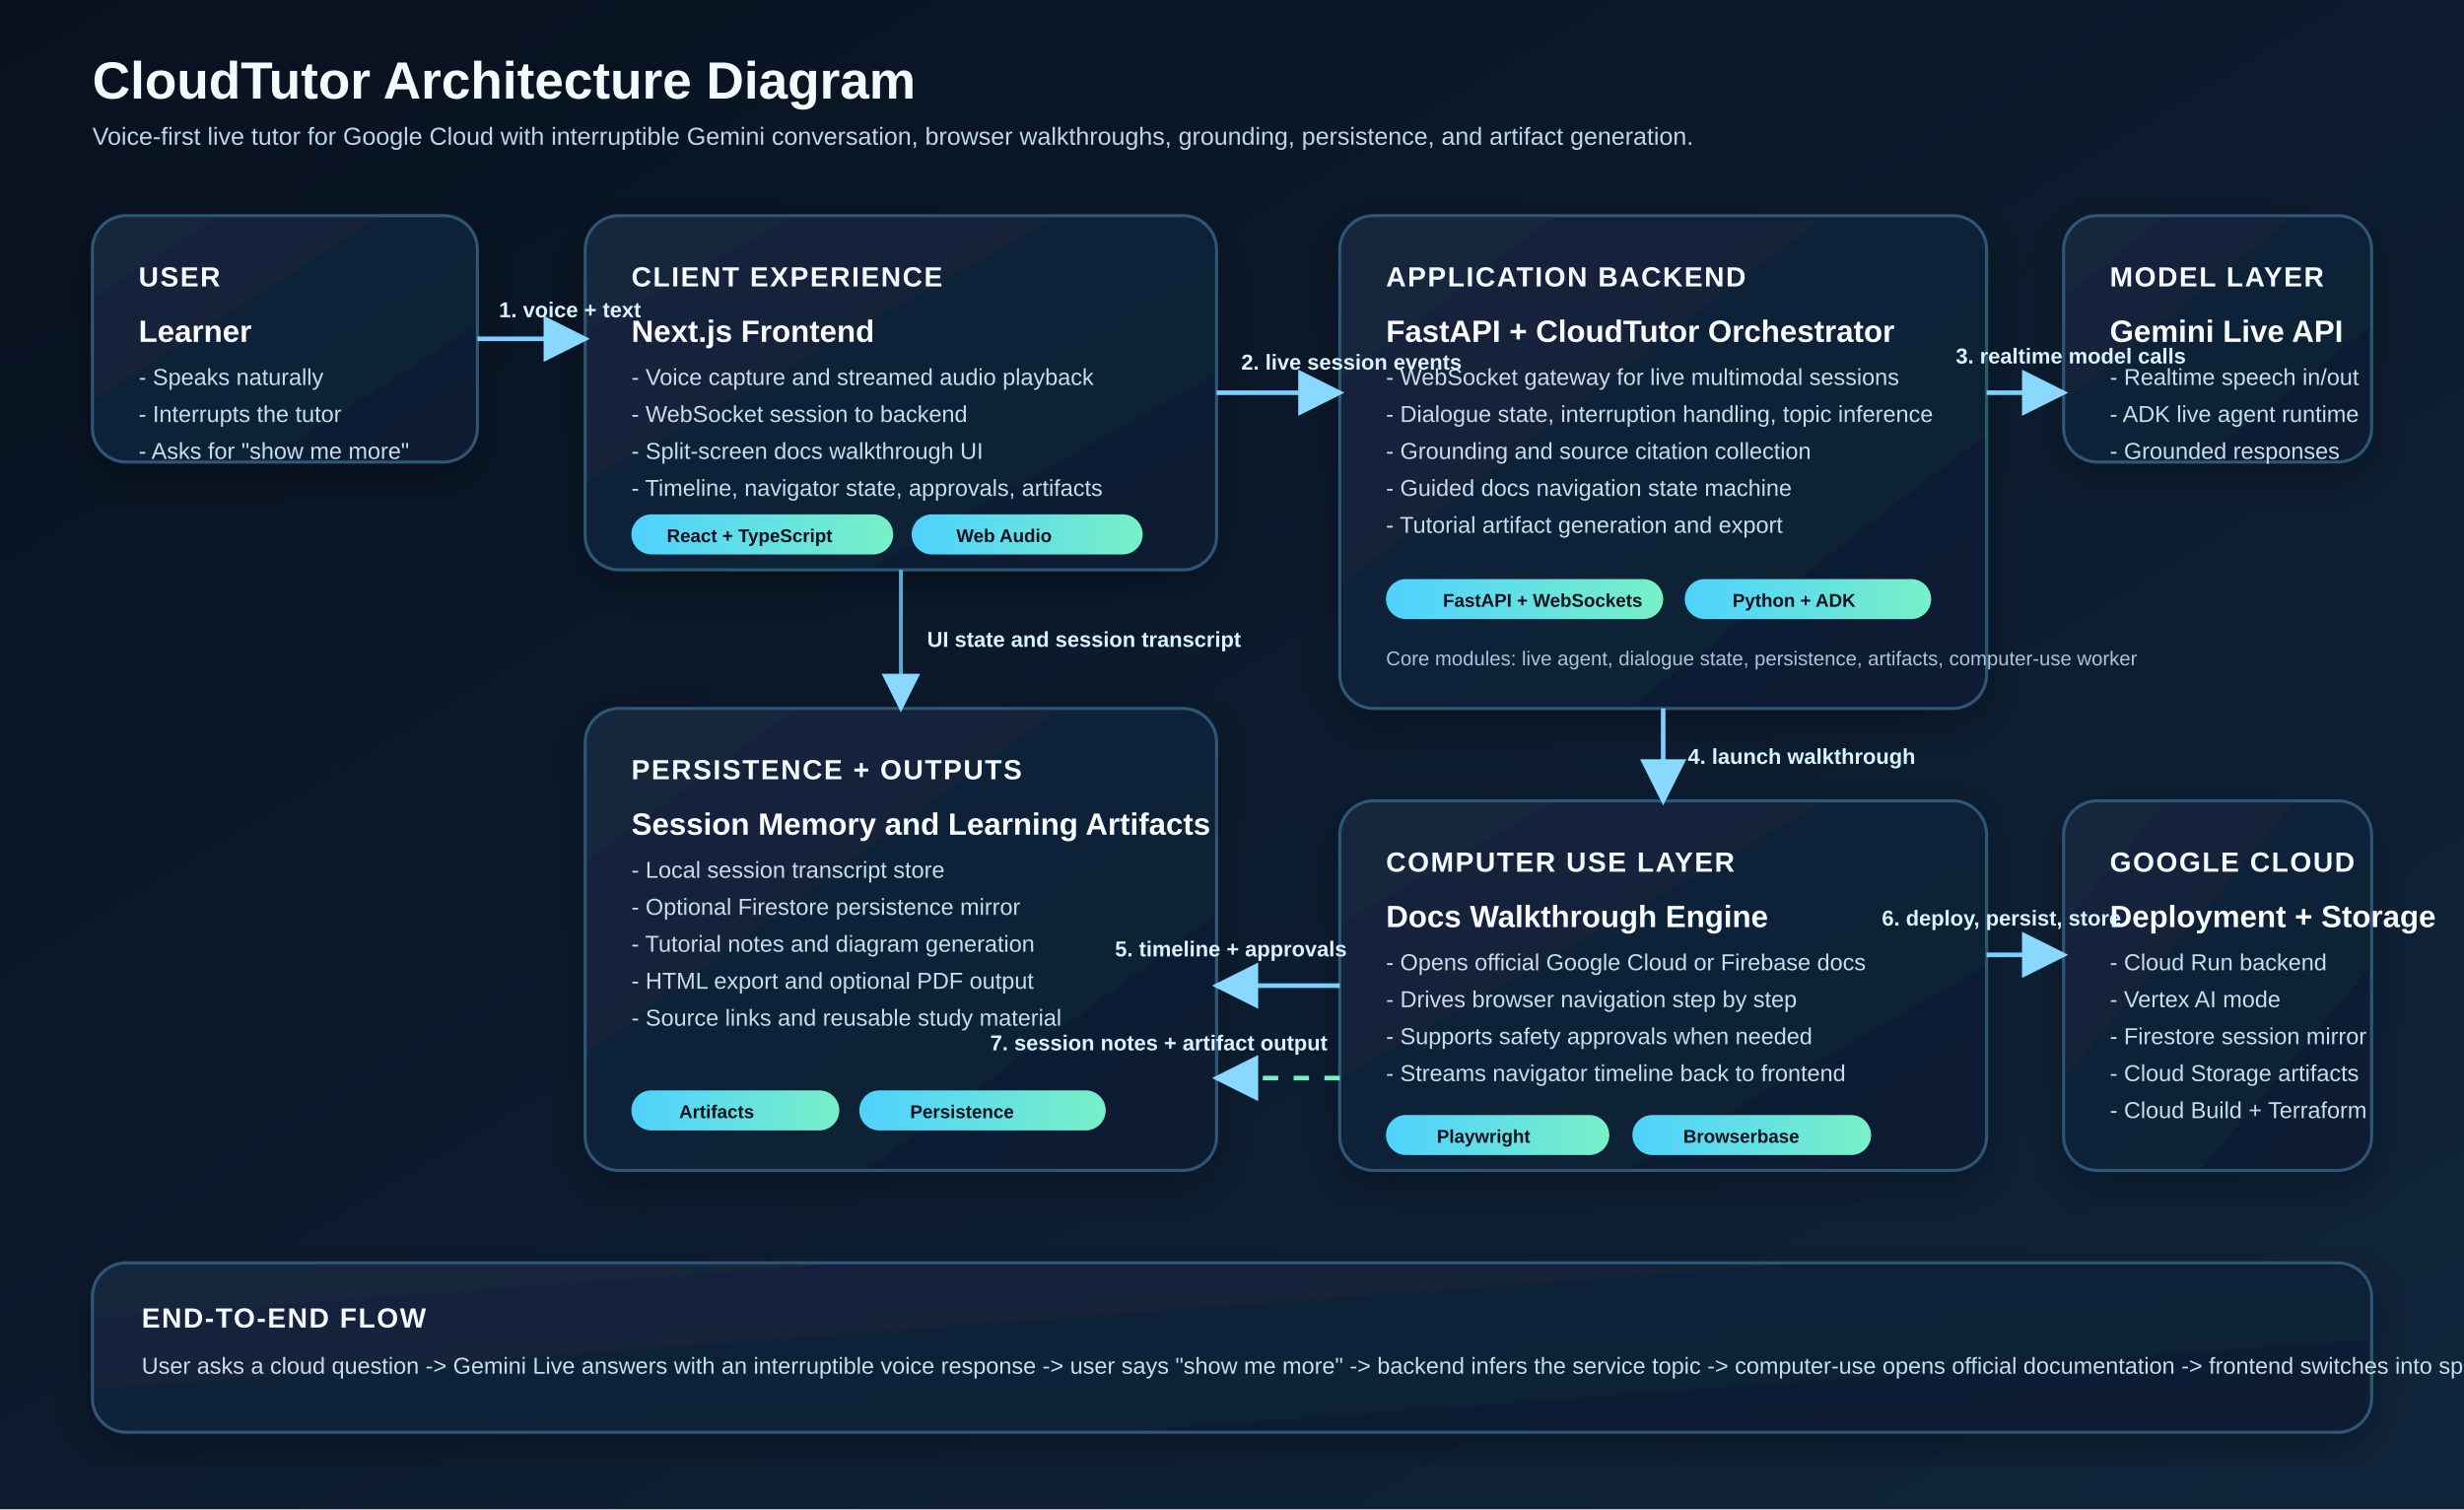
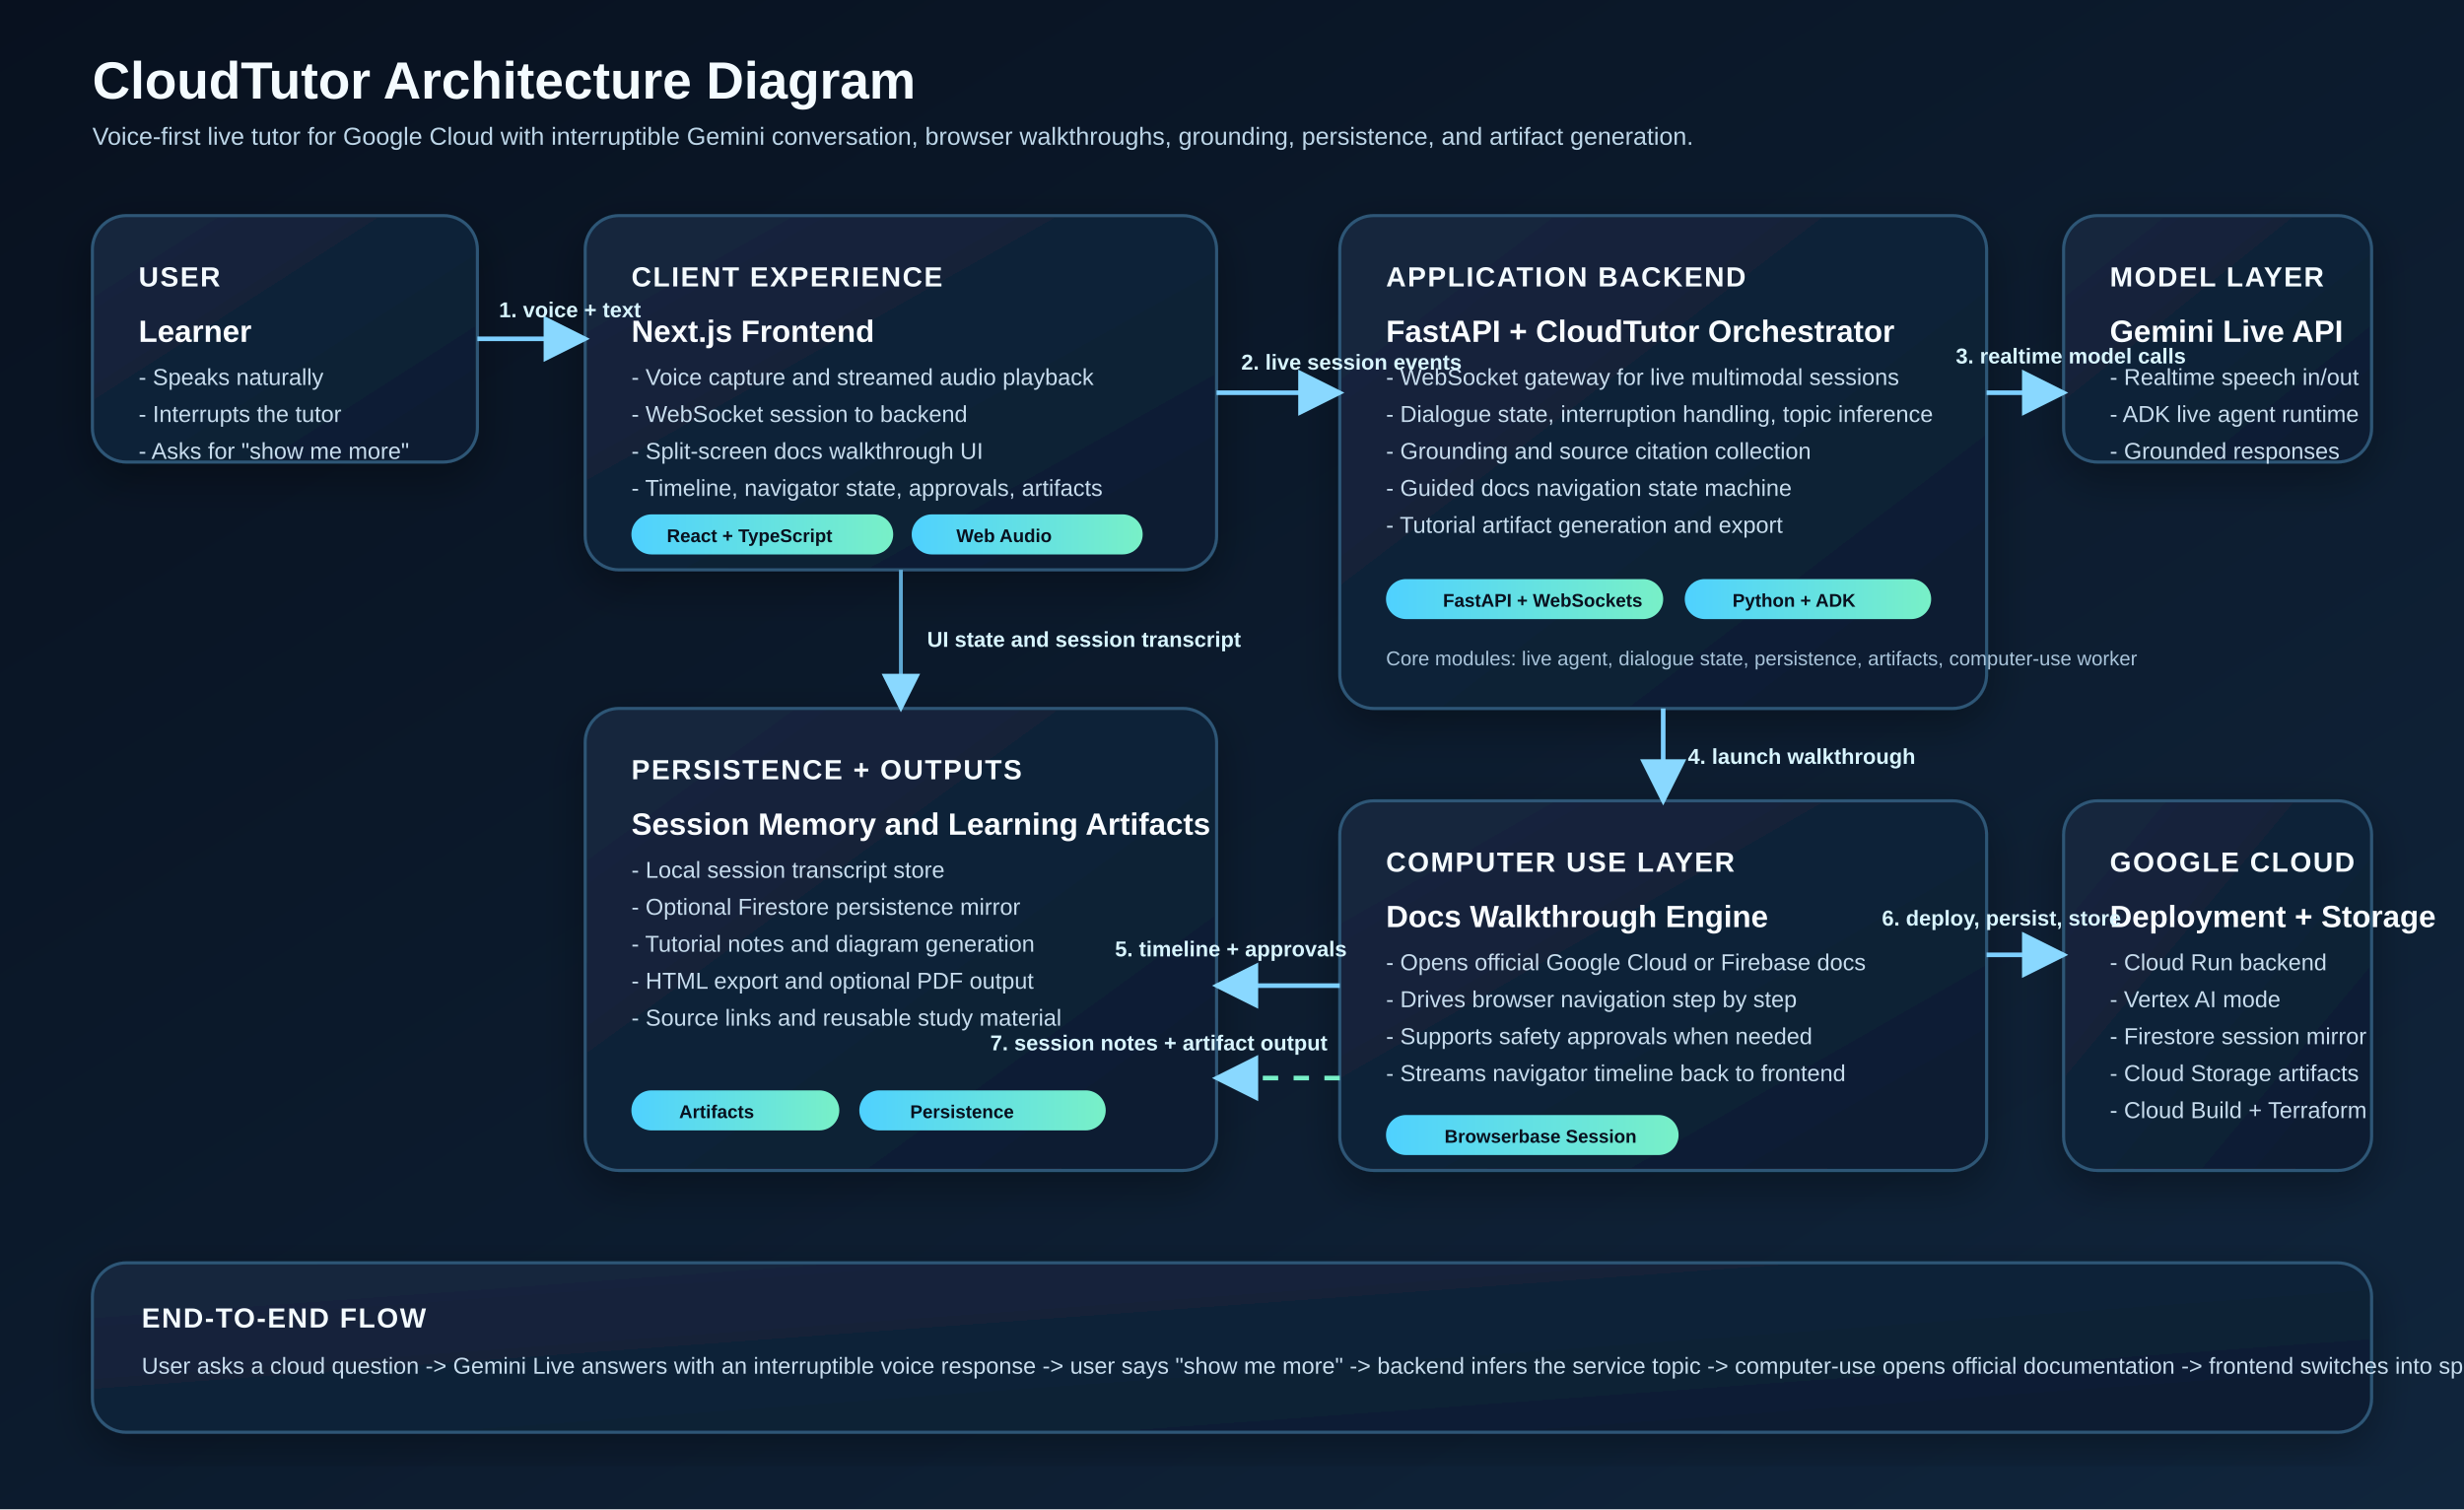
<svg xmlns="http://www.w3.org/2000/svg" width="1600" height="980" viewBox="0 0 1600 980" role="img" aria-labelledby="title desc">
  <defs>
    <linearGradient id="bg" x1="0" y1="0" x2="1" y2="1">
      <stop offset="0%" stop-color="#08111f" />
      <stop offset="100%" stop-color="#10253c" />
    </linearGradient>
    <linearGradient id="panel" x1="0" y1="0" x2="1" y2="1">
      <stop offset="0%" stop-color="#13263e" />
      <stop offset="100%" stop-color="#0f1d31" />
    </linearGradient>
    <linearGradient id="accent" x1="0" y1="0" x2="1" y2="0">
      <stop offset="0%" stop-color="#4fd1ff" />
      <stop offset="100%" stop-color="#78f0c7" />
    </linearGradient>
    <filter id="shadow" x="-20%" y="-20%" width="140%" height="140%">
      <feDropShadow dx="0" dy="10" stdDeviation="14" flood-color="#000000" flood-opacity="0.32" />
    </filter>
    <marker id="arrow" markerWidth="10" markerHeight="10" refX="9" refY="5" orient="auto-start-reverse">
      <path d="M 0 0 L 10 5 L 0 10 z" fill="#89d8ff" />
    </marker>
    <style>
      .title { font: 700 34px Arial, sans-serif; fill: #f4fbff; }
      .subtitle { font: 400 16px Arial, sans-serif; fill: #bdd6e8; }
      .section { font: 700 18px Arial, sans-serif; fill: #f4fbff; letter-spacing: 1px; }
      .label { font: 700 20px Arial, sans-serif; fill: #f9fcff; }
      .body { font: 400 15px Arial, sans-serif; fill: #c7dced; }
      .small { font: 400 13px Arial, sans-serif; fill: #a9c4da; }
      .chip { font: 700 12px Arial, sans-serif; fill: #08111f; }
      .flow { font: 700 14px Arial, sans-serif; fill: #d8f5ff; }
      .box { fill: url(#panel); stroke: #2d5676; stroke-width: 2; rx: 22; ry: 22; filter: url(#shadow); }
      .soft { fill: none; stroke: #7dcfff; stroke-width: 3; marker-end: url(#arrow); }
      .dashed { fill: none; stroke: #78f0c7; stroke-width: 3; stroke-dasharray: 10 10; marker-end: url(#arrow); }
      .thin { fill: none; stroke: #5fa8d3; stroke-width: 2.5; marker-end: url(#arrow); }
    </style>
  </defs>
  <rect width="1600" height="980" fill="url(#bg)" />
  <text x="60" y="64" class="title">CloudTutor Architecture Diagram</text>
  <text x="60" y="94" class="subtitle">Voice-first live tutor for Google Cloud with interruptible Gemini conversation, browser walkthroughs, grounding, persistence, and artifact generation.</text>
  <rect x="60" y="140" width="250" height="160" class="box" />
  <text x="90" y="186" class="section">USER</text>
  <text x="90" y="222" class="label">Learner</text>
  <text x="90" y="250" class="body">- Speaks naturally</text>
  <text x="90" y="274" class="body">- Interrupts the tutor</text>
  <text x="90" y="298" class="body">- Asks for "show me more"</text>
  <rect x="380" y="140" width="410" height="230" class="box" />
  <text x="410" y="186" class="section">CLIENT EXPERIENCE</text>
  <text x="410" y="222" class="label">Next.js Frontend</text>
  <text x="410" y="250" class="body">- Voice capture and streamed audio playback</text>
  <text x="410" y="274" class="body">- WebSocket session to backend</text>
  <text x="410" y="298" class="body">- Split-screen docs walkthrough UI</text>
  <text x="410" y="322" class="body">- Timeline, navigator state, approvals, artifacts</text>
  <rect x="410" y="334" width="170" height="26" rx="13" fill="url(#accent)" />
  <text x="433" y="352" class="chip">React + TypeScript</text>
  <rect x="592" y="334" width="150" height="26" rx="13" fill="url(#accent)" />
  <text x="621" y="352" class="chip">Web Audio</text>
  <rect x="870" y="140" width="420" height="320" class="box" />
  <text x="900" y="186" class="section">APPLICATION BACKEND</text>
  <text x="900" y="222" class="label">FastAPI + CloudTutor Orchestrator</text>
  <text x="900" y="250" class="body">- WebSocket gateway for live multimodal sessions</text>
  <text x="900" y="274" class="body">- Dialogue state, interruption handling, topic inference</text>
  <text x="900" y="298" class="body">- Grounding and source citation collection</text>
  <text x="900" y="322" class="body">- Guided docs navigation state machine</text>
  <text x="900" y="346" class="body">- Tutorial artifact generation and export</text>
  <rect x="900" y="376" width="180" height="26" rx="13" fill="url(#accent)" />
  <text x="937" y="394" class="chip">FastAPI + WebSockets</text>
  <rect x="1094" y="376" width="160" height="26" rx="13" fill="url(#accent)" />
  <text x="1125" y="394" class="chip">Python + ADK</text>
  <text x="900" y="432" class="small">Core modules: live agent, dialogue state, persistence, artifacts, computer-use worker</text>
  <rect x="1340" y="140" width="200" height="160" class="box" />
  <text x="1370" y="186" class="section">MODEL LAYER</text>
  <text x="1370" y="222" class="label">Gemini Live API</text>
  <text x="1370" y="250" class="body">- Realtime speech in/out</text>
  <text x="1370" y="274" class="body">- ADK live agent runtime</text>
  <text x="1370" y="298" class="body">- Grounded responses</text>
  <rect x="870" y="520" width="420" height="240" class="box" />
  <text x="900" y="566" class="section">COMPUTER USE LAYER</text>
  <text x="900" y="602" class="label">Docs Walkthrough Engine</text>
  <text x="900" y="630" class="body">- Opens official Google Cloud or Firebase docs</text>
  <text x="900" y="654" class="body">- Drives browser navigation step by step</text>
  <text x="900" y="678" class="body">- Supports safety approvals when needed</text>
  <text x="900" y="702" class="body">- Streams navigator timeline back to frontend</text>
-   <rect x="900" y="724" width="145" height="26" rx="13" fill="url(#accent)" />
-   <text x="933" y="742" class="chip">Playwright</text>
-   <rect x="1060" y="724" width="155" height="26" rx="13" fill="url(#accent)" />
-   <text x="1093" y="742" class="chip">Browserbase</text>
+   <rect x="900" y="724" width="190" height="26" rx="13" fill="url(#accent)" />
+   <text x="938" y="742" class="chip">Browserbase Session</text>
  <rect x="1340" y="520" width="200" height="240" class="box" />
  <text x="1370" y="566" class="section">GOOGLE CLOUD</text>
  <text x="1370" y="602" class="label">Deployment + Storage</text>
  <text x="1370" y="630" class="body">- Cloud Run backend</text>
  <text x="1370" y="654" class="body">- Vertex AI mode</text>
  <text x="1370" y="678" class="body">- Firestore session mirror</text>
  <text x="1370" y="702" class="body">- Cloud Storage artifacts</text>
  <text x="1370" y="726" class="body">- Cloud Build + Terraform</text>
  <rect x="380" y="460" width="410" height="300" class="box" />
  <text x="410" y="506" class="section">PERSISTENCE + OUTPUTS</text>
  <text x="410" y="542" class="label">Session Memory and Learning Artifacts</text>
  <text x="410" y="570" class="body">- Local session transcript store</text>
  <text x="410" y="594" class="body">- Optional Firestore persistence mirror</text>
  <text x="410" y="618" class="body">- Tutorial notes and diagram generation</text>
  <text x="410" y="642" class="body">- HTML export and optional PDF output</text>
  <text x="410" y="666" class="body">- Source links and reusable study material</text>
  <rect x="410" y="708" width="135" height="26" rx="13" fill="url(#accent)" />
  <text x="441" y="726" class="chip">Artifacts</text>
  <rect x="558" y="708" width="160" height="26" rx="13" fill="url(#accent)" />
  <text x="591" y="726" class="chip">Persistence</text>
  <path d="M 310 220 L 380 220" class="soft" />
  <text x="324" y="206" class="flow">1. voice + text</text>
  <path d="M 790 255 L 870 255" class="soft" />
  <text x="806" y="240" class="flow">2. live session events</text>
  <path d="M 1290 255 L 1340 255" class="soft" />
  <text x="1270" y="236" class="flow">3. realtime model calls</text>
  <path d="M 1290 620 L 1340 620" class="soft" />
  <text x="1222" y="601" class="flow">6. deploy, persist, store</text>
  <path d="M 1080 460 L 1080 520" class="soft" />
  <text x="1096" y="496" class="flow">4. launch walkthrough</text>
  <path d="M 870 640 L 790 640" class="soft" />
  <text x="724" y="621" class="flow">5. timeline + approvals</text>
  <path d="M 870 700 L 790 700" class="dashed" />
  <text x="643" y="682" class="flow">7. session notes + artifact output</text>
  <path d="M 585 370 L 585 460" class="thin" />
  <text x="602" y="420" class="flow">UI state and session transcript</text>
  <rect x="60" y="820" width="1480" height="110" class="box" />
  <text x="92" y="862" class="section">END-TO-END FLOW</text>
  <text x="92" y="892" class="body">User asks a cloud question -&gt; Gemini Live answers with an interruptible voice response -&gt; user says "show me more" -&gt; backend infers the service topic -&gt; computer-use opens official documentation -&gt; frontend switches into split-screen mode -&gt; CloudTutor narrates the walkthrough -&gt; artifacts are generated from the session.</text>
</svg>
